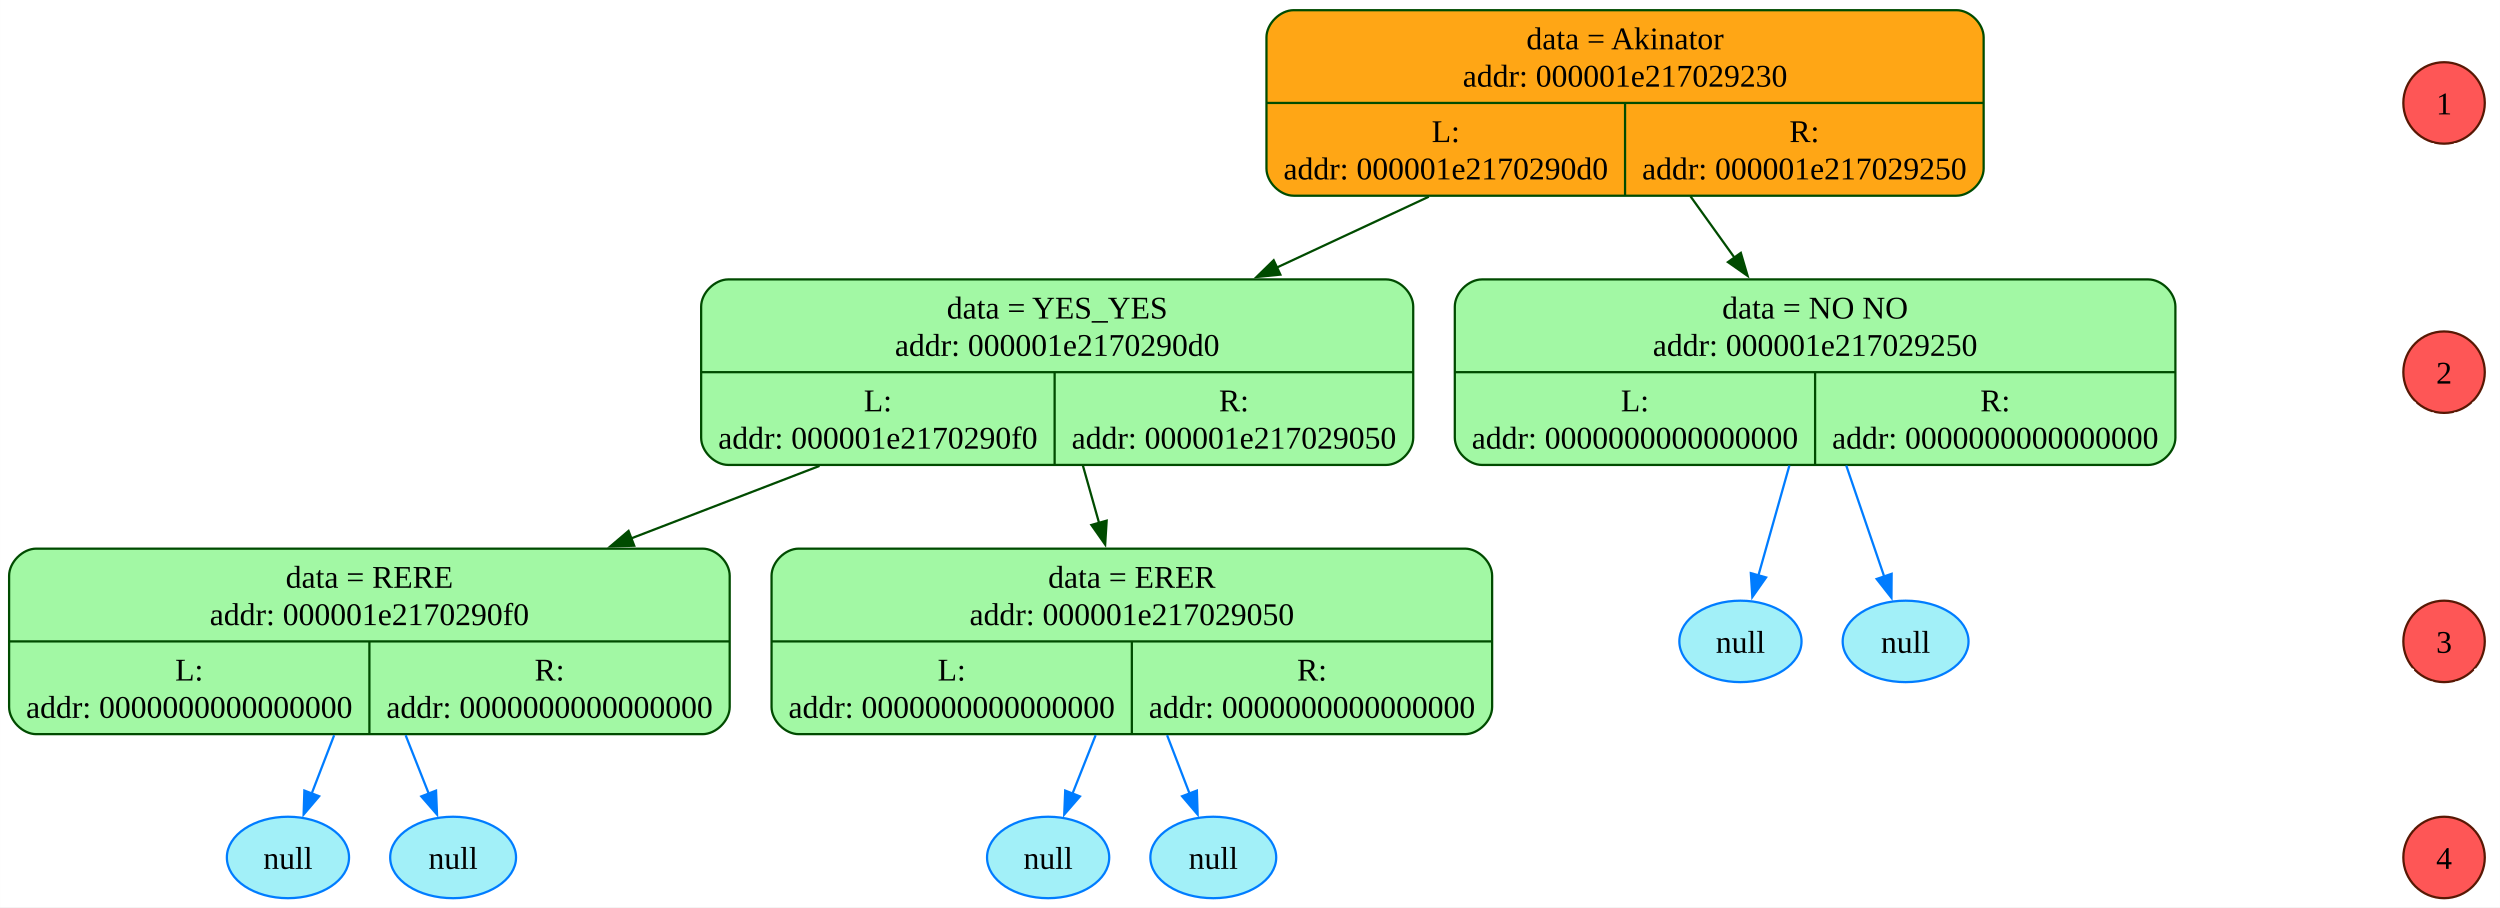
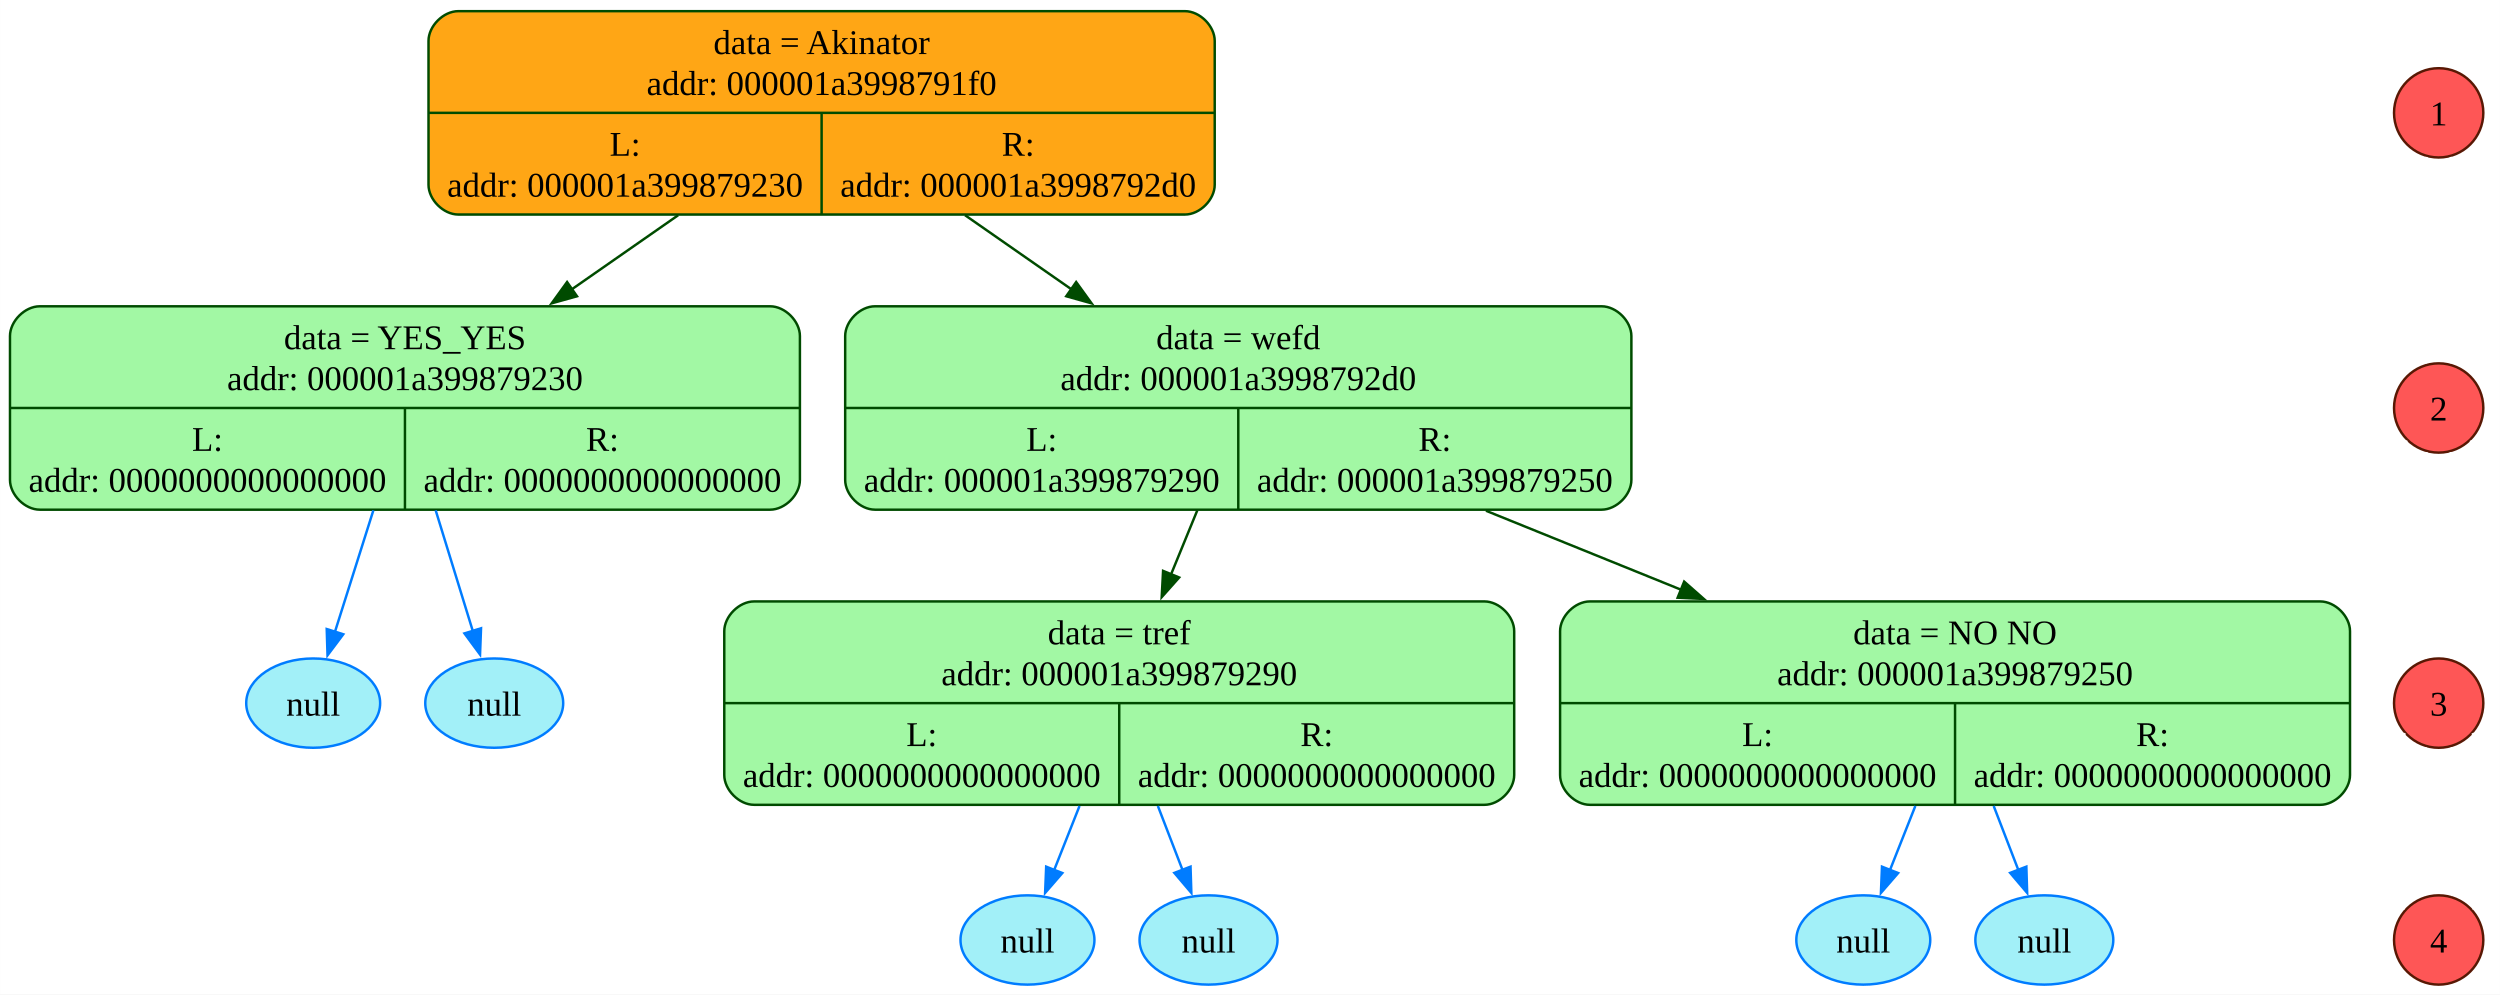
- <svg xmlns="http://www.w3.org/2000/svg" width="1105pt" height="401pt" viewBox="0.00 0.00 1104.95 401.00">
+ <svg xmlns="http://www.w3.org/2000/svg" width="1008pt" height="401pt" viewBox="0.00 0.00 1007.95 401.00">
  <g id="graph0" class="graph" transform="scale(1 1) rotate(0) translate(4 397)">
-     <polygon fill="white" stroke="none" points="-4,4 -4,-397 1100.95,-397 1100.95,4 -4,4" />
+     <polygon fill="white" stroke="none" points="-4,4 -4,-397 1003.95,-397 1003.95,4 -4,4" />
    <g id="node1" class="node">
-       <path fill="#ffa615" stroke="#004b00" d="M567.75,-310.5C567.75,-310.5 860.75,-310.5 860.75,-310.5 866.75,-310.5 872.75,-316.5 872.75,-322.5 872.75,-322.5 872.75,-380.5 872.75,-380.5 872.75,-386.5 866.75,-392.5 860.75,-392.5 860.75,-392.5 567.75,-392.5 567.75,-392.5 561.75,-392.5 555.75,-386.5 555.75,-380.5 555.75,-380.5 555.75,-322.5 555.75,-322.5 555.75,-316.5 561.75,-310.5 567.75,-310.5" />
-       <text text-anchor="middle" x="714.25" y="-375.2" font-family="Times New Roman,serif" font-size="14.00">data = Akinator </text>
-       <text text-anchor="middle" x="714.25" y="-358.7" font-family="Times New Roman,serif" font-size="14.00"> addr: 000001e217029230</text>
-       <polyline fill="none" stroke="#004b00" points="555.75,-351.5 872.75,-351.5" />
-       <text text-anchor="middle" x="635" y="-334.2" font-family="Times New Roman,serif" font-size="14.00">L:</text>
-       <text text-anchor="middle" x="635" y="-317.7" font-family="Times New Roman,serif" font-size="14.00"> addr: 000001e2170290d0</text>
-       <polyline fill="none" stroke="#004b00" points="714.25,-310.5 714.25,-351.5" />
-       <text text-anchor="middle" x="793.5" y="-334.2" font-family="Times New Roman,serif" font-size="14.00">R: </text>
-       <text text-anchor="middle" x="793.5" y="-317.7" font-family="Times New Roman,serif" font-size="14.00"> addr: 000001e217029250</text>
+       <path fill="#ffa615" stroke="#004b00" d="M180.75,-310.5C180.75,-310.5 473.75,-310.5 473.75,-310.5 479.75,-310.5 485.75,-316.5 485.75,-322.5 485.75,-322.5 485.75,-380.5 485.75,-380.5 485.75,-386.5 479.75,-392.5 473.75,-392.5 473.75,-392.5 180.75,-392.5 180.75,-392.5 174.75,-392.5 168.75,-386.5 168.75,-380.5 168.75,-380.5 168.75,-322.5 168.75,-322.5 168.75,-316.5 174.75,-310.5 180.75,-310.5" />
+       <text text-anchor="middle" x="327.25" y="-375.2" font-family="Times New Roman,serif" font-size="14.00">data = Akinator </text>
+       <text text-anchor="middle" x="327.25" y="-358.7" font-family="Times New Roman,serif" font-size="14.00"> addr: 000001a3998791f0</text>
+       <polyline fill="none" stroke="#004b00" points="168.75,-351.5 485.75,-351.5" />
+       <text text-anchor="middle" x="248" y="-334.2" font-family="Times New Roman,serif" font-size="14.00">L:</text>
+       <text text-anchor="middle" x="248" y="-317.7" font-family="Times New Roman,serif" font-size="14.00"> addr: 000001a399879230</text>
+       <polyline fill="none" stroke="#004b00" points="327.25,-310.5 327.25,-351.5" />
+       <text text-anchor="middle" x="406.5" y="-334.2" font-family="Times New Roman,serif" font-size="14.00">R: </text>
+       <text text-anchor="middle" x="406.5" y="-317.7" font-family="Times New Roman,serif" font-size="14.00"> addr: 000001a3998792d0</text>
    </g>
    <g id="node4" class="node">
-       <path fill="#a2f8a4" stroke="#004b00" d="M317.88,-191.5C317.88,-191.5 608.62,-191.5 608.62,-191.5 614.62,-191.5 620.62,-197.5 620.62,-203.5 620.62,-203.5 620.62,-261.5 620.62,-261.5 620.62,-267.5 614.62,-273.5 608.62,-273.5 608.62,-273.5 317.88,-273.5 317.88,-273.5 311.88,-273.5 305.88,-267.5 305.88,-261.5 305.88,-261.5 305.88,-203.5 305.88,-203.5 305.88,-197.5 311.88,-191.5 317.88,-191.5" />
-       <text text-anchor="middle" x="463.25" y="-256.2" font-family="Times New Roman,serif" font-size="14.00">data = YES_YES </text>
-       <text text-anchor="middle" x="463.25" y="-239.7" font-family="Times New Roman,serif" font-size="14.00"> addr: 000001e2170290d0</text>
-       <polyline fill="none" stroke="#004b00" points="305.88,-232.5 620.62,-232.5" />
-       <text text-anchor="middle" x="384" y="-215.2" font-family="Times New Roman,serif" font-size="14.00">L:</text>
-       <text text-anchor="middle" x="384" y="-198.7" font-family="Times New Roman,serif" font-size="14.00"> addr: 000001e2170290f0</text>
-       <polyline fill="none" stroke="#004b00" points="462.12,-191.5 462.12,-232.5" />
-       <text text-anchor="middle" x="541.38" y="-215.2" font-family="Times New Roman,serif" font-size="14.00">R: </text>
-       <text text-anchor="middle" x="541.38" y="-198.7" font-family="Times New Roman,serif" font-size="14.00"> addr: 000001e217029050</text>
+       <path fill="#a2f8a4" stroke="#004b00" d="M12,-191.5C12,-191.5 306.5,-191.5 306.5,-191.5 312.5,-191.5 318.5,-197.5 318.5,-203.5 318.5,-203.5 318.5,-261.5 318.5,-261.5 318.5,-267.5 312.5,-273.5 306.5,-273.5 306.5,-273.5 12,-273.5 12,-273.5 6,-273.5 0,-267.5 0,-261.5 0,-261.5 0,-203.5 0,-203.5 0,-197.5 6,-191.5 12,-191.5" />
+       <text text-anchor="middle" x="159.25" y="-256.2" font-family="Times New Roman,serif" font-size="14.00">data = YES_YES </text>
+       <text text-anchor="middle" x="159.25" y="-239.7" font-family="Times New Roman,serif" font-size="14.00"> addr: 000001a399879230</text>
+       <polyline fill="none" stroke="#004b00" points="0,-232.5 318.5,-232.5" />
+       <text text-anchor="middle" x="79.62" y="-215.2" font-family="Times New Roman,serif" font-size="14.00">L:</text>
+       <text text-anchor="middle" x="79.62" y="-198.7" font-family="Times New Roman,serif" font-size="14.00"> addr: 0000000000000000</text>
+       <polyline fill="none" stroke="#004b00" points="159.25,-191.5 159.25,-232.5" />
+       <text text-anchor="middle" x="238.88" y="-215.2" font-family="Times New Roman,serif" font-size="14.00">R: </text>
+       <text text-anchor="middle" x="238.88" y="-198.7" font-family="Times New Roman,serif" font-size="14.00"> addr: 0000000000000000</text>
    </g>
    <g id="edge2" class="edge">
-       <path fill="none" stroke="#004b00" d="M627.52,-310.07C605.87,-299.98 582.51,-289.09 560.39,-278.78" />
-       <polygon fill="#004b00" stroke="#004b00" points="561.9,-275.62 551.36,-274.57 558.94,-281.97 561.9,-275.62" />
+       <path fill="none" stroke="#004b00" d="M269.43,-310.24C255.57,-300.58 240.66,-290.2 226.42,-280.28" />
+       <polygon fill="#004b00" stroke="#004b00" points="228.62,-277.55 218.41,-274.7 224.62,-283.29 228.62,-277.55" />
    </g>
    <g id="node5" class="node">
-       <path fill="#a2f8a4" stroke="#004b00" d="M651,-191.5C651,-191.5 945.5,-191.5 945.5,-191.5 951.5,-191.5 957.5,-197.5 957.5,-203.5 957.5,-203.5 957.5,-261.5 957.5,-261.5 957.5,-267.5 951.5,-273.5 945.5,-273.5 945.5,-273.5 651,-273.5 651,-273.5 645,-273.5 639,-267.5 639,-261.5 639,-261.5 639,-203.5 639,-203.5 639,-197.5 645,-191.5 651,-191.5" />
-       <text text-anchor="middle" x="798.25" y="-256.2" font-family="Times New Roman,serif" font-size="14.00">data = NO NO </text>
-       <text text-anchor="middle" x="798.25" y="-239.7" font-family="Times New Roman,serif" font-size="14.00"> addr: 000001e217029250</text>
-       <polyline fill="none" stroke="#004b00" points="639,-232.5 957.5,-232.5" />
-       <text text-anchor="middle" x="718.62" y="-215.2" font-family="Times New Roman,serif" font-size="14.00">L:</text>
-       <text text-anchor="middle" x="718.62" y="-198.7" font-family="Times New Roman,serif" font-size="14.00"> addr: 0000000000000000</text>
-       <polyline fill="none" stroke="#004b00" points="798.25,-191.5 798.25,-232.5" />
-       <text text-anchor="middle" x="877.88" y="-215.2" font-family="Times New Roman,serif" font-size="14.00">R: </text>
-       <text text-anchor="middle" x="877.88" y="-198.7" font-family="Times New Roman,serif" font-size="14.00"> addr: 0000000000000000</text>
+       <path fill="#a2f8a4" stroke="#004b00" d="M348.75,-191.5C348.75,-191.5 641.75,-191.5 641.75,-191.5 647.75,-191.5 653.75,-197.5 653.75,-203.5 653.75,-203.5 653.75,-261.5 653.75,-261.5 653.75,-267.5 647.75,-273.5 641.75,-273.5 641.75,-273.5 348.75,-273.5 348.75,-273.5 342.75,-273.5 336.75,-267.5 336.75,-261.5 336.75,-261.5 336.75,-203.5 336.75,-203.5 336.75,-197.5 342.75,-191.5 348.75,-191.5" />
+       <text text-anchor="middle" x="495.25" y="-256.2" font-family="Times New Roman,serif" font-size="14.00">data = wefd </text>
+       <text text-anchor="middle" x="495.25" y="-239.7" font-family="Times New Roman,serif" font-size="14.00"> addr: 000001a3998792d0</text>
+       <polyline fill="none" stroke="#004b00" points="336.75,-232.5 653.75,-232.5" />
+       <text text-anchor="middle" x="416" y="-215.2" font-family="Times New Roman,serif" font-size="14.00">L:</text>
+       <text text-anchor="middle" x="416" y="-198.7" font-family="Times New Roman,serif" font-size="14.00"> addr: 000001a399879290</text>
+       <polyline fill="none" stroke="#004b00" points="495.25,-191.5 495.25,-232.5" />
+       <text text-anchor="middle" x="574.5" y="-215.2" font-family="Times New Roman,serif" font-size="14.00">R: </text>
+       <text text-anchor="middle" x="574.5" y="-198.7" font-family="Times New Roman,serif" font-size="14.00"> addr: 000001a399879250</text>
    </g>
    <g id="edge3" class="edge">
-       <path fill="none" stroke="#004b00" d="M743.16,-310.24C749.43,-301.5 756.13,-292.17 762.62,-283.12" />
-       <polygon fill="#004b00" stroke="#004b00" points="765.42,-285.23 768.41,-275.07 759.73,-281.15 765.42,-285.23" />
+       <path fill="none" stroke="#004b00" d="M385.07,-310.24C398.93,-300.58 413.84,-290.2 428.08,-280.28" />
+       <polygon fill="#004b00" stroke="#004b00" points="429.88,-283.29 436.09,-274.7 425.88,-277.55 429.88,-283.29" />
    </g>
    <g id="node2" class="node">
-       <ellipse fill="#fe5656" stroke="#581804" cx="1076.25" cy="-351.5" rx="18" ry="18" />
-       <text text-anchor="middle" x="1076.25" y="-346.45" font-family="Times New Roman,serif" font-size="14.00">1</text>
+       <ellipse fill="#fe5656" stroke="#581804" cx="979.25" cy="-351.5" rx="18" ry="18" />
+       <text text-anchor="middle" x="979.25" y="-346.45" font-family="Times New Roman,serif" font-size="14.00">1</text>
    </g>
    <g id="node3" class="node">
-       <ellipse fill="#fe5656" stroke="#581804" cx="1076.25" cy="-232.5" rx="18" ry="18" />
-       <text text-anchor="middle" x="1076.25" y="-227.45" font-family="Times New Roman,serif" font-size="14.00">2</text>
+       <ellipse fill="#fe5656" stroke="#581804" cx="979.25" cy="-232.5" rx="18" ry="18" />
+       <text text-anchor="middle" x="979.25" y="-227.45" font-family="Times New Roman,serif" font-size="14.00">2</text>
    </g>
    <g id="edge1" class="edge">
-       <path fill="none" stroke="white" d="M1071.35,-333.74C1069.26,-314.88 1068.94,-283.96 1070.4,-261.44" />
-       <polygon fill="white" stroke="white" points="1073.86,-262 1071.22,-251.74 1066.89,-261.41 1073.86,-262" />
+       <path fill="none" stroke="white" d="M974.35,-333.74C972.26,-314.88 971.94,-283.96 973.4,-261.44" />
+       <polygon fill="white" stroke="white" points="976.86,-262 974.22,-251.74 969.89,-261.41 976.86,-262" />
    </g>
    <g id="edge4" class="edge">
-       <path fill="none" stroke="white" d="M1081.15,-333.74C1083.24,-314.88 1083.56,-283.96 1082.1,-261.44" />
-       <polygon fill="white" stroke="white" points="1085.61,-261.41 1081.28,-251.74 1078.64,-262 1085.61,-261.41" />
+       <path fill="none" stroke="white" d="M984.15,-333.74C986.24,-314.88 986.56,-283.96 985.1,-261.44" />
+       <polygon fill="white" stroke="white" points="988.61,-261.41 984.28,-251.74 981.64,-262 988.61,-261.41" />
    </g>
    <g id="node6" class="node">
-       <ellipse fill="#fe5656" stroke="#581804" cx="1076.25" cy="-113.5" rx="18" ry="18" />
-       <text text-anchor="middle" x="1076.25" y="-108.45" font-family="Times New Roman,serif" font-size="14.00">3</text>
+       <ellipse fill="#fe5656" stroke="#581804" cx="979.25" cy="-113.5" rx="18" ry="18" />
+       <text text-anchor="middle" x="979.25" y="-108.45" font-family="Times New Roman,serif" font-size="14.00">3</text>
    </g>
    <g id="edge5" class="edge">
-       <path fill="none" stroke="white" d="M1063.33,-219.42C1054.94,-200.15 1053.75,-162.14 1059.76,-137.54" />
-       <polygon fill="white" stroke="white" points="1063.05,-138.72 1062.81,-128.13 1056.4,-136.56 1063.05,-138.72" />
+       <path fill="none" stroke="white" d="M966.33,-219.42C957.94,-200.15 956.75,-162.14 962.76,-137.54" />
+       <polygon fill="white" stroke="white" points="966.05,-138.72 965.81,-128.13 959.4,-136.56 966.05,-138.72" />
    </g>
    <g id="edge8" class="edge">
-       <path fill="none" stroke="white" d="M1071.35,-214.74C1069.26,-195.88 1068.94,-164.96 1070.4,-142.44" />
-       <polygon fill="white" stroke="white" points="1073.86,-143 1071.22,-132.74 1066.89,-142.41 1073.86,-143" />
+       <path fill="none" stroke="white" d="M974.35,-214.74C972.26,-195.88 971.94,-164.96 973.4,-142.44" />
+       <polygon fill="white" stroke="white" points="976.86,-143 974.22,-132.74 969.89,-142.41 976.86,-143" />
+     </g>
+     <g id="edge9" class="edge">
+       <path fill="none" stroke="white" d="M984.15,-214.74C986.24,-195.88 986.56,-164.96 985.1,-142.44" />
+       <polygon fill="white" stroke="white" points="988.61,-142.41 984.28,-132.74 981.64,-143 988.61,-142.41" />
+     </g>
+     <g id="edge12" class="edge">
+       <path fill="none" stroke="white" d="M992.17,-219.42C1000.56,-200.15 1001.75,-162.14 995.74,-137.54" />
+       <polygon fill="white" stroke="white" points="999.1,-136.56 992.69,-128.13 992.45,-138.72 999.1,-136.56" />
+     </g>
+     <g id="node7" class="node">
+       <ellipse fill="#a2f0f8" stroke="#007cff" cx="122.25" cy="-113.5" rx="27" ry="18" />
+       <text text-anchor="middle" x="122.25" y="-108.45" font-family="Times New Roman,serif" font-size="14.00">null</text>
+     </g>
+     <g id="edge6" class="edge">
+       <path fill="none" stroke="#007cff" d="M146.52,-191.24C141.4,-175.07 135.64,-156.83 131.01,-142.2" />
+       <polygon fill="#007cff" stroke="#007cff" points="134.38,-141.26 128.03,-132.78 127.71,-143.37 134.38,-141.26" />
+     </g>
+     <g id="node8" class="node">
+       <ellipse fill="#a2f0f8" stroke="#007cff" cx="195.25" cy="-113.5" rx="27.81" ry="18" />
+       <text text-anchor="middle" x="195.25" y="-108.45" font-family="Times New Roman,serif" font-size="14.00"> null</text>
+     </g>
+     <g id="edge7" class="edge">
+       <path fill="none" stroke="#007cff" d="M171.64,-191.24C176.58,-175.17 182.15,-157.07 186.64,-142.48" />
+       <polygon fill="#007cff" stroke="#007cff" points="189.93,-143.68 189.53,-133.09 183.24,-141.62 189.93,-143.68" />
+     </g>
+     <g id="node9" class="node">
+       <path fill="#a2f8a4" stroke="#004b00" d="M300,-72.5C300,-72.5 594.5,-72.5 594.5,-72.5 600.5,-72.5 606.5,-78.5 606.5,-84.5 606.5,-84.5 606.5,-142.5 606.5,-142.5 606.5,-148.5 600.5,-154.5 594.5,-154.5 594.5,-154.5 300,-154.5 300,-154.5 294,-154.5 288,-148.5 288,-142.5 288,-142.5 288,-84.5 288,-84.5 288,-78.5 294,-72.5 300,-72.5" />
+       <text text-anchor="middle" x="447.25" y="-137.2" font-family="Times New Roman,serif" font-size="14.00">data = tref </text>
+       <text text-anchor="middle" x="447.25" y="-120.7" font-family="Times New Roman,serif" font-size="14.00"> addr: 000001a399879290</text>
+       <polyline fill="none" stroke="#004b00" points="288,-113.5 606.5,-113.5" />
+       <text text-anchor="middle" x="367.62" y="-96.2" font-family="Times New Roman,serif" font-size="14.00">L:</text>
+       <text text-anchor="middle" x="367.62" y="-79.7" font-family="Times New Roman,serif" font-size="14.00"> addr: 0000000000000000</text>
+       <polyline fill="none" stroke="#004b00" points="447.25,-72.5 447.25,-113.5" />
+       <text text-anchor="middle" x="526.88" y="-96.2" font-family="Times New Roman,serif" font-size="14.00">R: </text>
+       <text text-anchor="middle" x="526.88" y="-79.7" font-family="Times New Roman,serif" font-size="14.00"> addr: 0000000000000000</text>
+     </g>
+     <g id="edge10" class="edge">
+       <path fill="none" stroke="#004b00" d="M478.73,-191.24C475.3,-182.87 471.64,-173.95 468.08,-165.27" />
+       <polygon fill="#004b00" stroke="#004b00" points="471.41,-164.16 464.37,-156.24 464.93,-166.82 471.41,-164.16" />
+     </g>
+     <g id="node10" class="node">
+       <path fill="#a2f8a4" stroke="#004b00" d="M637,-72.5C637,-72.5 931.5,-72.5 931.5,-72.5 937.5,-72.5 943.5,-78.5 943.5,-84.5 943.5,-84.5 943.5,-142.5 943.5,-142.5 943.5,-148.5 937.5,-154.5 931.5,-154.5 931.5,-154.5 637,-154.5 637,-154.5 631,-154.5 625,-148.5 625,-142.5 625,-142.5 625,-84.5 625,-84.5 625,-78.5 631,-72.5 637,-72.5" />
+       <text text-anchor="middle" x="784.25" y="-137.2" font-family="Times New Roman,serif" font-size="14.00">data = NO NO </text>
+       <text text-anchor="middle" x="784.25" y="-120.7" font-family="Times New Roman,serif" font-size="14.00"> addr: 000001a399879250</text>
+       <polyline fill="none" stroke="#004b00" points="625,-113.5 943.5,-113.5" />
+       <text text-anchor="middle" x="704.62" y="-96.2" font-family="Times New Roman,serif" font-size="14.00">L:</text>
+       <text text-anchor="middle" x="704.62" y="-79.7" font-family="Times New Roman,serif" font-size="14.00"> addr: 0000000000000000</text>
+       <polyline fill="none" stroke="#004b00" points="784.25,-72.5 784.25,-113.5" />
+       <text text-anchor="middle" x="863.88" y="-96.2" font-family="Times New Roman,serif" font-size="14.00">R: </text>
+       <text text-anchor="middle" x="863.88" y="-79.7" font-family="Times New Roman,serif" font-size="14.00"> addr: 0000000000000000</text>
+     </g>
+     <g id="edge11" class="edge">
+       <path fill="none" stroke="#004b00" d="M595.11,-191.07C620.49,-180.8 647.91,-169.7 673.79,-159.22" />
+       <polygon fill="#004b00" stroke="#004b00" points="675.03,-162.5 682.98,-155.5 672.4,-156.01 675.03,-162.5" />
+     </g>
+     <g id="node11" class="node">
+       <ellipse fill="#fe5656" stroke="#581804" cx="979.25" cy="-18" rx="18" ry="18" />
+       <text text-anchor="middle" x="979.25" y="-12.95" font-family="Times New Roman,serif" font-size="14.00">4</text>
+     </g>
+     <g id="edge13" class="edge">
+       <path fill="none" stroke="white" d="M965.59,-101.41C958.31,-86.51 957.06,-59.7 961.84,-40.71" />
+       <polygon fill="white" stroke="white" points="965.06,-42.1 965.09,-31.51 958.46,-39.77 965.06,-42.1" />
+     </g>
+     <g id="edge16" class="edge">
+       <path fill="none" stroke="white" d="M973.93,-95.78C972.41,-82.22 972.1,-62.81 973.01,-46.9" />
+       <polygon fill="white" stroke="white" points="976.49,-47.33 973.83,-37.08 969.51,-46.76 976.49,-47.33" />
    </g>
    <g id="edge17" class="edge">
-       <path fill="none" stroke="white" d="M1081.15,-214.74C1083.24,-195.88 1083.56,-164.96 1082.1,-142.44" />
-       <polygon fill="white" stroke="white" points="1085.61,-142.41 1081.28,-132.74 1078.64,-143 1085.61,-142.41" />
+       <path fill="none" stroke="white" d="M984.57,-95.78C986.09,-82.22 986.4,-62.81 985.49,-46.9" />
+       <polygon fill="white" stroke="white" points="988.99,-46.76 984.67,-37.08 982.01,-47.33 988.99,-46.76" />
    </g>
    <g id="edge20" class="edge">
-       <path fill="none" stroke="white" d="M1089.17,-219.42C1097.56,-200.15 1098.75,-162.14 1092.74,-137.54" />
-       <polygon fill="white" stroke="white" points="1096.1,-136.56 1089.69,-128.13 1089.45,-138.72 1096.1,-136.56" />
+       <path fill="none" stroke="white" d="M992.91,-101.41C1000.19,-86.51 1001.44,-59.7 996.66,-40.71" />
+       <polygon fill="white" stroke="white" points="1000.04,-39.77 993.41,-31.51 993.44,-42.1 1000.04,-39.77" />
    </g>
-     <g id="node7" class="node">
-       <path fill="#a2f8a4" stroke="#004b00" d="M12,-72.5C12,-72.5 306.5,-72.5 306.5,-72.5 312.5,-72.5 318.5,-78.5 318.5,-84.5 318.5,-84.5 318.5,-142.5 318.5,-142.5 318.5,-148.5 312.5,-154.5 306.5,-154.5 306.5,-154.5 12,-154.5 12,-154.5 6,-154.5 0,-148.5 0,-142.5 0,-142.5 0,-84.5 0,-84.5 0,-78.5 6,-72.5 12,-72.5" />
-       <text text-anchor="middle" x="159.25" y="-137.2" font-family="Times New Roman,serif" font-size="14.00">data = RERE </text>
-       <text text-anchor="middle" x="159.25" y="-120.7" font-family="Times New Roman,serif" font-size="14.00"> addr: 000001e2170290f0</text>
-       <polyline fill="none" stroke="#004b00" points="0,-113.5 318.5,-113.5" />
-       <text text-anchor="middle" x="79.62" y="-96.2" font-family="Times New Roman,serif" font-size="14.00">L:</text>
-       <text text-anchor="middle" x="79.62" y="-79.7" font-family="Times New Roman,serif" font-size="14.00"> addr: 0000000000000000</text>
-       <polyline fill="none" stroke="#004b00" points="159.25,-72.5 159.25,-113.5" />
-       <text text-anchor="middle" x="238.88" y="-96.2" font-family="Times New Roman,serif" font-size="14.00">R: </text>
-       <text text-anchor="middle" x="238.88" y="-79.7" font-family="Times New Roman,serif" font-size="14.00"> addr: 0000000000000000</text>
+     <g id="node12" class="node">
+       <ellipse fill="#a2f0f8" stroke="#007cff" cx="410.25" cy="-18" rx="27" ry="18" />
+       <text text-anchor="middle" x="410.25" y="-12.95" font-family="Times New Roman,serif" font-size="14.00">null</text>
    </g>
-     <g id="edge6" class="edge">
-       <path fill="none" stroke="#004b00" d="M358.2,-191.07C331.27,-180.7 302.15,-169.5 274.72,-158.94" />
-       <polygon fill="#004b00" stroke="#004b00" points="276.3,-155.8 265.71,-155.47 273.79,-162.33 276.3,-155.8" />
+     <g id="edge14" class="edge">
+       <path fill="none" stroke="#007cff" d="M431.24,-72.03C427.79,-63.31 424.22,-54.29 421.02,-46.22" />
+       <polygon fill="#007cff" stroke="#007cff" points="424.3,-44.99 417.36,-36.98 417.79,-47.56 424.3,-44.99" />
    </g>
-     <g id="node8" class="node">
-       <path fill="#a2f8a4" stroke="#004b00" d="M349,-72.5C349,-72.5 643.5,-72.5 643.5,-72.5 649.5,-72.5 655.5,-78.5 655.5,-84.5 655.5,-84.5 655.5,-142.5 655.5,-142.5 655.5,-148.5 649.5,-154.5 643.5,-154.5 643.5,-154.5 349,-154.5 349,-154.5 343,-154.5 337,-148.5 337,-142.5 337,-142.5 337,-84.5 337,-84.5 337,-78.5 343,-72.5 349,-72.5" />
-       <text text-anchor="middle" x="496.25" y="-137.2" font-family="Times New Roman,serif" font-size="14.00">data = ERER </text>
-       <text text-anchor="middle" x="496.25" y="-120.7" font-family="Times New Roman,serif" font-size="14.00"> addr: 000001e217029050</text>
-       <polyline fill="none" stroke="#004b00" points="337,-113.5 655.5,-113.5" />
-       <text text-anchor="middle" x="416.62" y="-96.2" font-family="Times New Roman,serif" font-size="14.00">L:</text>
-       <text text-anchor="middle" x="416.62" y="-79.7" font-family="Times New Roman,serif" font-size="14.00"> addr: 0000000000000000</text>
-       <polyline fill="none" stroke="#004b00" points="496.25,-72.5 496.25,-113.5" />
-       <text text-anchor="middle" x="575.88" y="-96.2" font-family="Times New Roman,serif" font-size="14.00">R: </text>
-       <text text-anchor="middle" x="575.88" y="-79.7" font-family="Times New Roman,serif" font-size="14.00"> addr: 0000000000000000</text>
+     <g id="node13" class="node">
+       <ellipse fill="#a2f0f8" stroke="#007cff" cx="483.25" cy="-18" rx="27.81" ry="18" />
+       <text text-anchor="middle" x="483.25" y="-12.95" font-family="Times New Roman,serif" font-size="14.00"> null</text>
    </g>
-     <g id="edge7" class="edge">
-       <path fill="none" stroke="#004b00" d="M474.61,-191.24C476.91,-183.05 479.37,-174.34 481.77,-165.84" />
-       <polygon fill="#004b00" stroke="#004b00" points="485.12,-166.87 484.46,-156.3 478.38,-164.97 485.12,-166.87" />
+     <g id="edge15" class="edge">
+       <path fill="none" stroke="#007cff" d="M462.83,-72.03C466.19,-63.31 469.66,-54.29 472.77,-46.22" />
+       <polygon fill="#007cff" stroke="#007cff" points="476,-47.57 476.33,-36.98 469.47,-45.06 476,-47.57" />
    </g>
    <g id="node14" class="node">
-       <ellipse fill="#a2f0f8" stroke="#007cff" cx="765.25" cy="-113.5" rx="27" ry="18" />
-       <text text-anchor="middle" x="765.25" y="-108.45" font-family="Times New Roman,serif" font-size="14.00">null</text>
+       <ellipse fill="#a2f0f8" stroke="#007cff" cx="747.25" cy="-18" rx="27" ry="18" />
+       <text text-anchor="middle" x="747.25" y="-12.95" font-family="Times New Roman,serif" font-size="14.00">null</text>
    </g>
    <g id="edge18" class="edge">
-       <path fill="none" stroke="#007cff" d="M786.89,-191.24C782.36,-175.17 777.26,-157.07 773.14,-142.48" />
-       <polygon fill="#007cff" stroke="#007cff" points="776.58,-141.77 770.5,-133.1 769.84,-143.67 776.58,-141.77" />
+       <path fill="none" stroke="#007cff" d="M768.24,-72.03C764.79,-63.31 761.22,-54.29 758.02,-46.22" />
+       <polygon fill="#007cff" stroke="#007cff" points="761.3,-44.99 754.36,-36.98 754.79,-47.56 761.3,-44.99" />
    </g>
    <g id="node15" class="node">
-       <ellipse fill="#a2f0f8" stroke="#007cff" cx="838.25" cy="-113.5" rx="27.81" ry="18" />
-       <text text-anchor="middle" x="838.25" y="-108.45" font-family="Times New Roman,serif" font-size="14.00"> null</text>
+       <ellipse fill="#a2f0f8" stroke="#007cff" cx="820.25" cy="-18" rx="27.81" ry="18" />
+       <text text-anchor="middle" x="820.25" y="-12.95" font-family="Times New Roman,serif" font-size="14.00"> null</text>
    </g>
    <g id="edge19" class="edge">
-       <path fill="none" stroke="#007cff" d="M812.02,-191.24C817.54,-175.07 823.78,-156.83 828.78,-142.2" />
-       <polygon fill="#007cff" stroke="#007cff" points="832.08,-143.37 832,-132.77 825.46,-141.1 832.08,-143.37" />
-     </g>
-     <g id="node9" class="node">
-       <ellipse fill="#fe5656" stroke="#581804" cx="1076.25" cy="-18" rx="18" ry="18" />
-       <text text-anchor="middle" x="1076.25" y="-12.95" font-family="Times New Roman,serif" font-size="14.00">4</text>
-     </g>
-     <g id="edge9" class="edge">
-       <path fill="none" stroke="white" d="M1062.59,-101.41C1055.31,-86.51 1054.06,-59.7 1058.84,-40.71" />
-       <polygon fill="white" stroke="white" points="1062.06,-42.1 1062.09,-31.51 1055.46,-39.77 1062.06,-42.1" />
-     </g>
-     <g id="edge12" class="edge">
-       <path fill="none" stroke="white" d="M1070.93,-95.78C1069.41,-82.22 1069.1,-62.81 1070.01,-46.9" />
-       <polygon fill="white" stroke="white" points="1073.49,-47.33 1070.83,-37.08 1066.51,-46.76 1073.49,-47.33" />
-     </g>
-     <g id="edge13" class="edge">
-       <path fill="none" stroke="white" d="M1081.57,-95.78C1083.09,-82.22 1083.4,-62.81 1082.49,-46.9" />
-       <polygon fill="white" stroke="white" points="1085.99,-46.76 1081.67,-37.08 1079.01,-47.33 1085.99,-46.76" />
-     </g>
-     <g id="edge16" class="edge">
-       <path fill="none" stroke="white" d="M1089.91,-101.41C1097.19,-86.51 1098.44,-59.7 1093.66,-40.71" />
-       <polygon fill="white" stroke="white" points="1097.04,-39.77 1090.41,-31.51 1090.44,-42.1 1097.04,-39.77" />
-     </g>
-     <g id="node10" class="node">
-       <ellipse fill="#a2f0f8" stroke="#007cff" cx="123.25" cy="-18" rx="27" ry="18" />
-       <text text-anchor="middle" x="123.25" y="-12.95" font-family="Times New Roman,serif" font-size="14.00">null</text>
-     </g>
-     <g id="edge10" class="edge">
-       <path fill="none" stroke="#007cff" d="M143.67,-72.03C140.31,-63.31 136.84,-54.29 133.73,-46.22" />
-       <polygon fill="#007cff" stroke="#007cff" points="137.03,-45.06 130.17,-36.98 130.5,-47.57 137.03,-45.06" />
-     </g>
-     <g id="node11" class="node">
-       <ellipse fill="#a2f0f8" stroke="#007cff" cx="196.25" cy="-18" rx="27.81" ry="18" />
-       <text text-anchor="middle" x="196.25" y="-12.95" font-family="Times New Roman,serif" font-size="14.00"> null</text>
-     </g>
-     <g id="edge11" class="edge">
-       <path fill="none" stroke="#007cff" d="M175.26,-72.03C178.71,-63.31 182.28,-54.29 185.48,-46.22" />
-       <polygon fill="#007cff" stroke="#007cff" points="188.71,-47.56 189.14,-36.98 182.2,-44.99 188.71,-47.56" />
-     </g>
-     <g id="node12" class="node">
-       <ellipse fill="#a2f0f8" stroke="#007cff" cx="459.25" cy="-18" rx="27" ry="18" />
-       <text text-anchor="middle" x="459.25" y="-12.95" font-family="Times New Roman,serif" font-size="14.00">null</text>
-     </g>
-     <g id="edge14" class="edge">
-       <path fill="none" stroke="#007cff" d="M480.24,-72.03C476.79,-63.31 473.22,-54.29 470.02,-46.22" />
-       <polygon fill="#007cff" stroke="#007cff" points="473.3,-44.99 466.36,-36.98 466.79,-47.56 473.3,-44.99" />
-     </g>
-     <g id="node13" class="node">
-       <ellipse fill="#a2f0f8" stroke="#007cff" cx="532.25" cy="-18" rx="27.81" ry="18" />
-       <text text-anchor="middle" x="532.25" y="-12.95" font-family="Times New Roman,serif" font-size="14.00"> null</text>
-     </g>
-     <g id="edge15" class="edge">
-       <path fill="none" stroke="#007cff" d="M511.83,-72.03C515.19,-63.31 518.66,-54.29 521.77,-46.22" />
-       <polygon fill="#007cff" stroke="#007cff" points="525,-47.57 525.33,-36.98 518.47,-45.06 525,-47.57" />
+       <path fill="none" stroke="#007cff" d="M799.83,-72.03C803.19,-63.31 806.66,-54.29 809.77,-46.22" />
+       <polygon fill="#007cff" stroke="#007cff" points="813,-47.57 813.33,-36.98 806.47,-45.06 813,-47.57" />
    </g>
  </g>
</svg>
